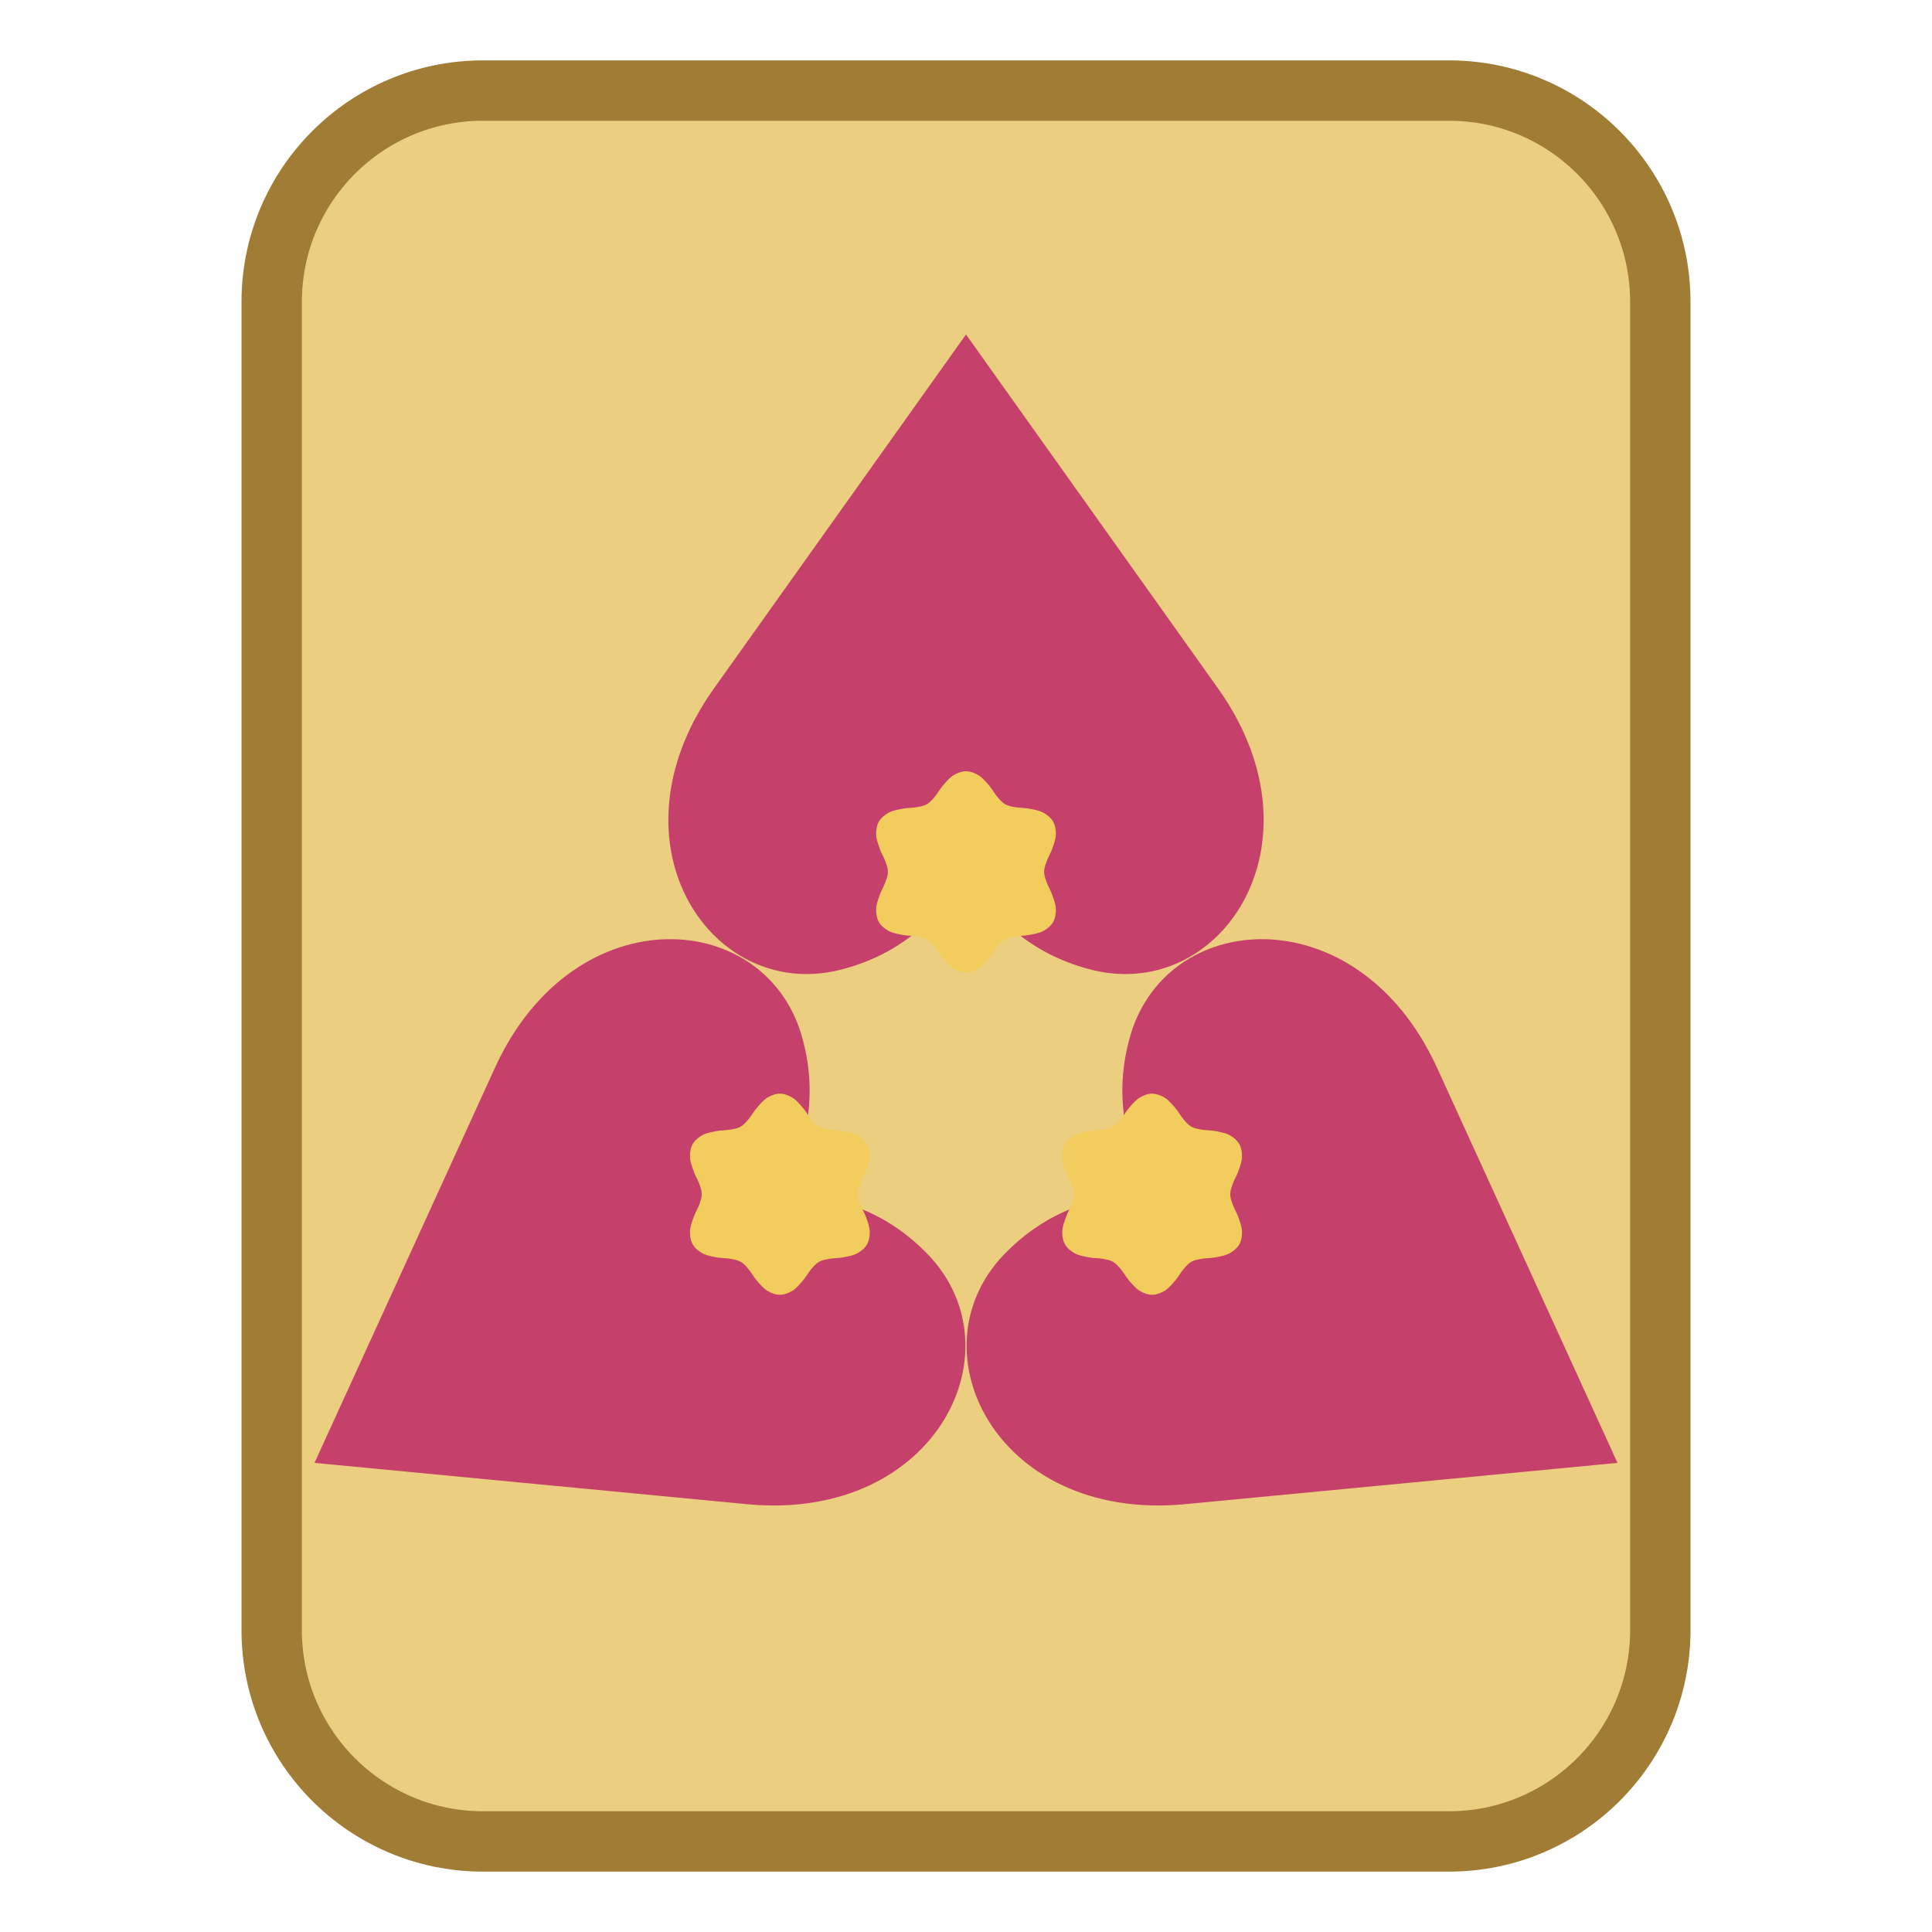
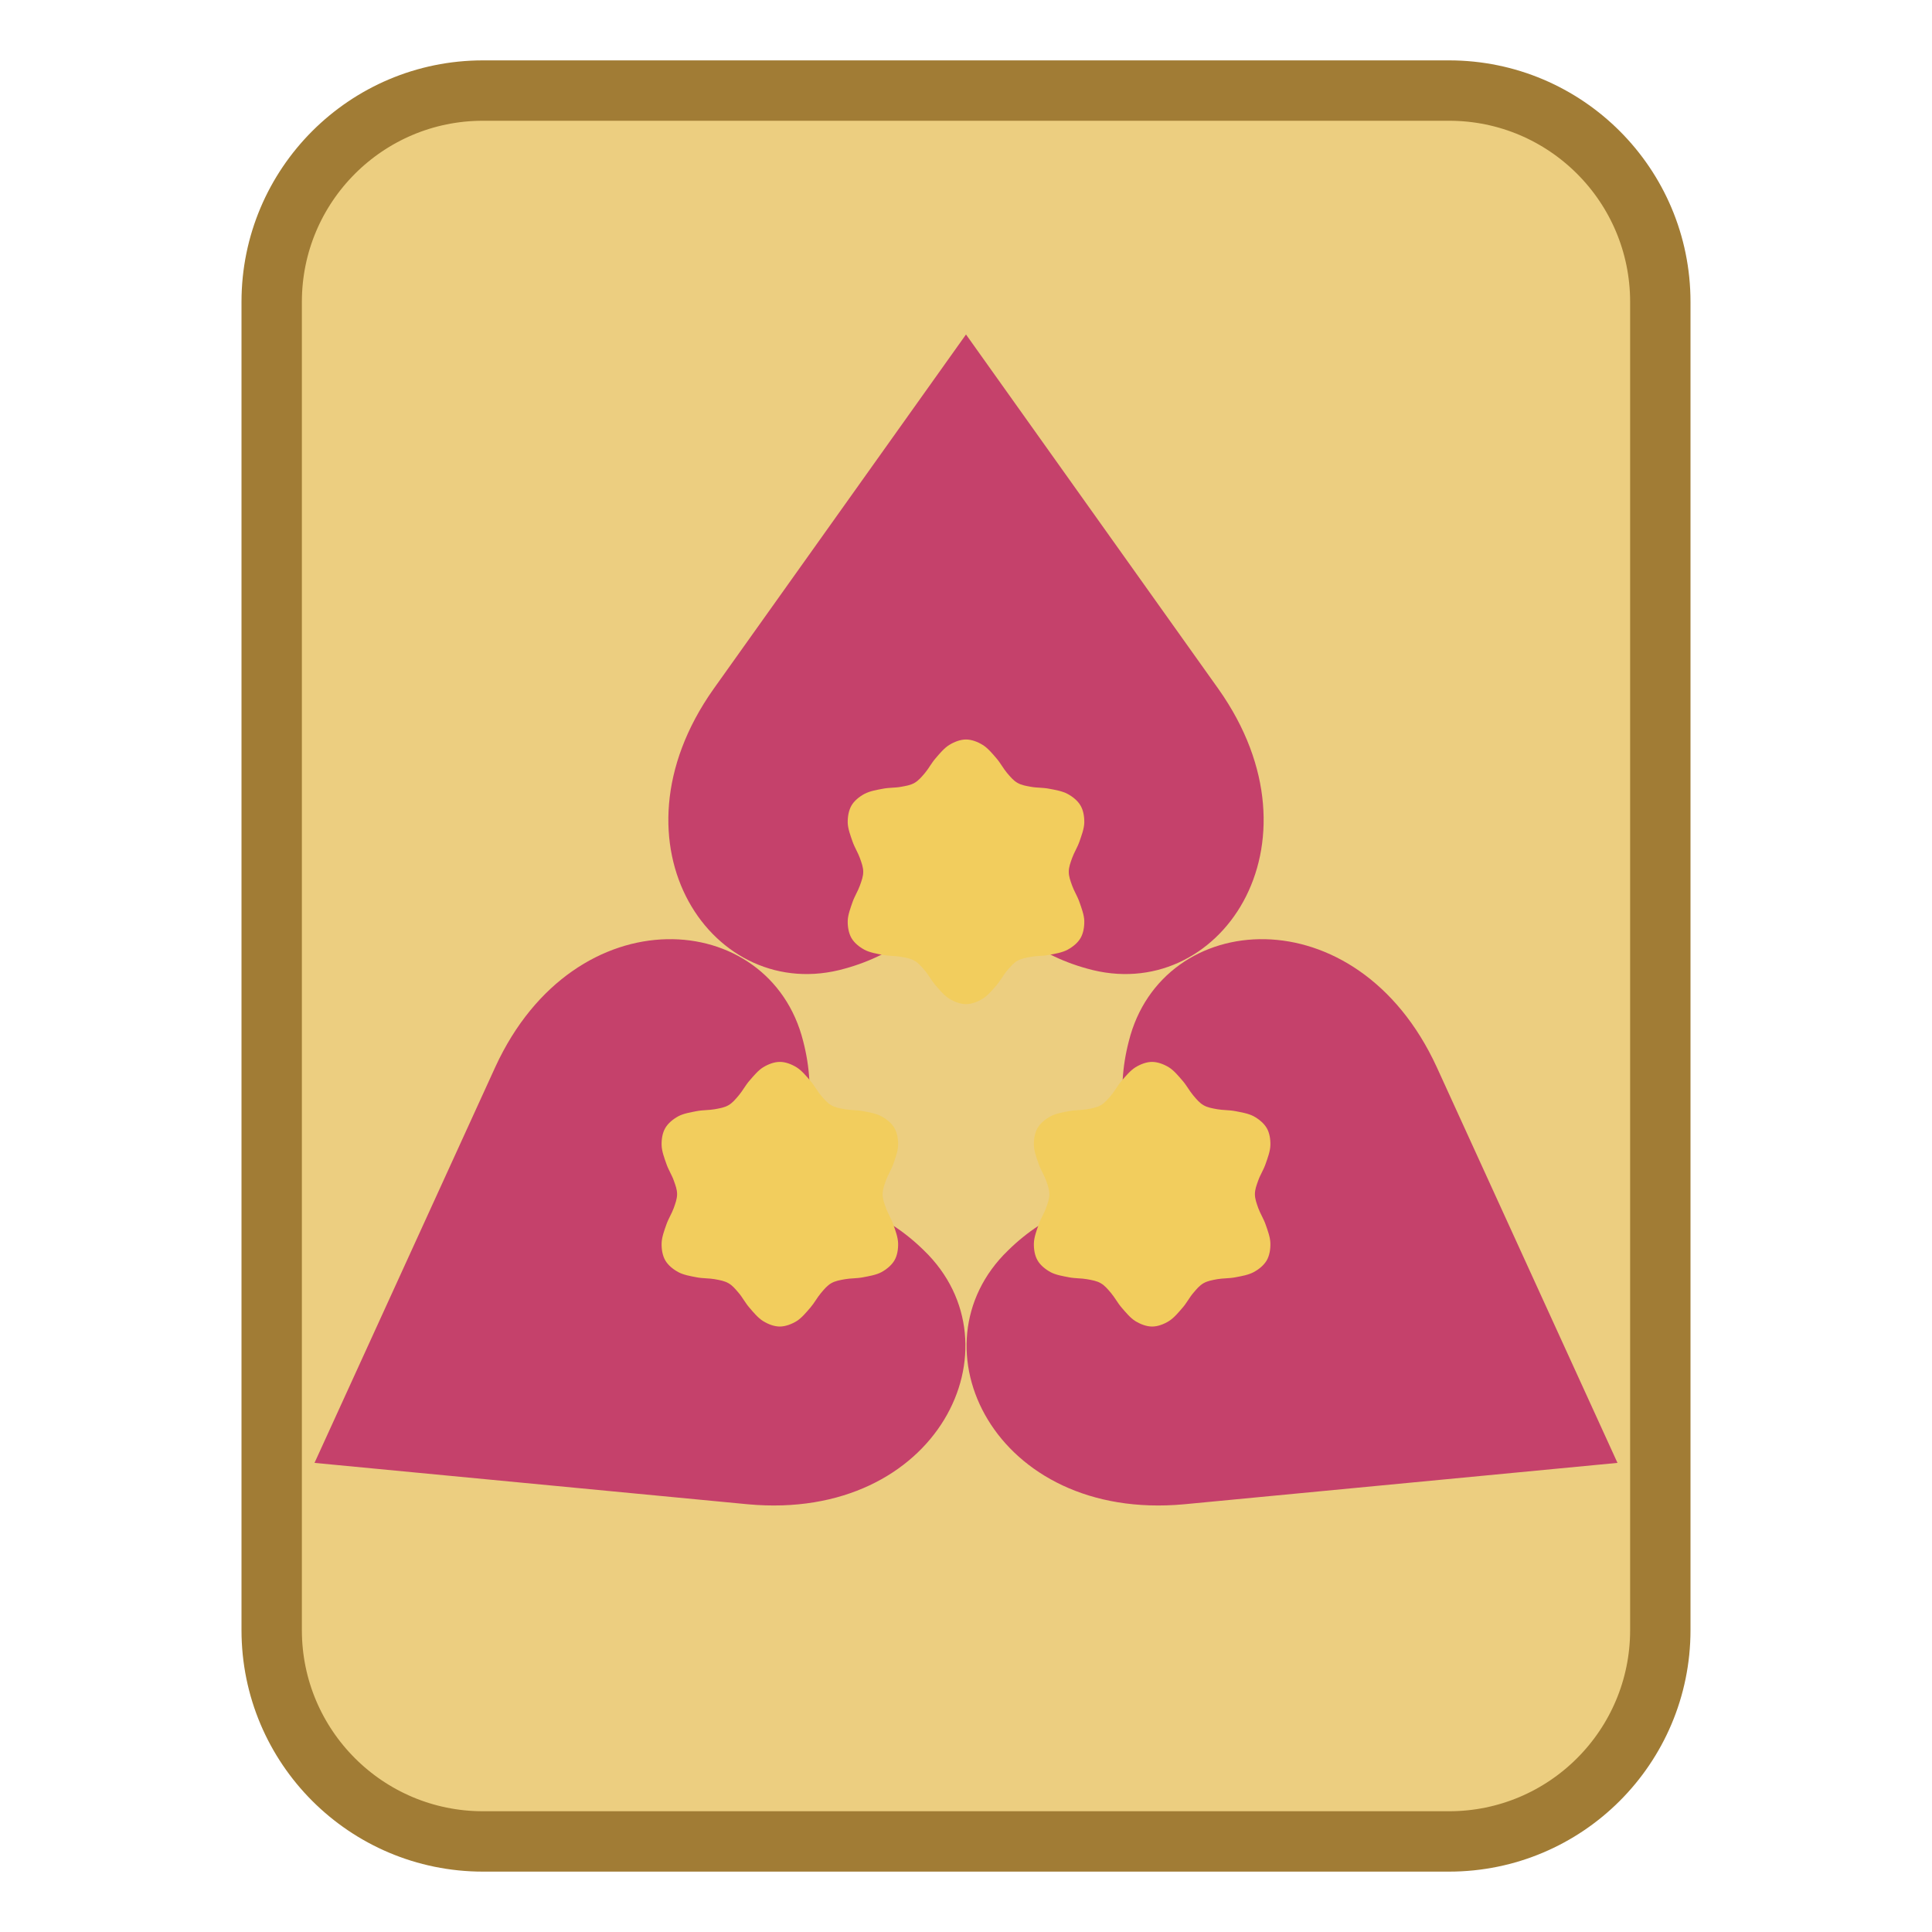
<svg xmlns="http://www.w3.org/2000/svg" viewBox="0 0 64 64" fill="none" role="img" aria-label="向外开花">
  <rect x="9" y="3" width="46" height="58" rx="7" fill="#ECCE80" stroke="#A17C35" stroke-width="2" />
  <g transform="translate(32 36) scale(0.89) translate(-32 -36)">
    <g transform="rotate(0 32 36) translate(0 -3) rotate(0 32 29)">
      <path d="M32 11 L41.4 24.2 C45.5 30 41.4 36 36.5 34.6 Q33.6 33.8 32 31 Q30.4 33.8 27.5 34.6 C22.6 36 18.5 30 22.6 24.2 Z" fill="#C5416B" />
    </g>
    <g transform="rotate(120 32 36) translate(0 -3) rotate(0 32 29)">
      <path d="M32 11 L41.4 24.2 C45.5 30 41.4 36 36.5 34.6 Q33.6 33.8 32 31 Q30.4 33.8 27.5 34.6 C22.6 36 18.5 30 22.6 24.2 Z" fill="#C5416B" />
    </g>
    <g transform="rotate(240 32 36) translate(0 -3) rotate(0 32 29)">
      <path d="M32 11 L41.4 24.2 C45.5 30 41.4 36 36.5 34.6 Q33.6 33.8 32 31 Q30.4 33.8 27.5 34.6 C22.6 36 18.5 30 22.6 24.2 Z" fill="#C5416B" />
    </g>
    <g data-flower-center="bougainvillea">
      <g transform="rotate(0 32 36) translate(0 -3) rotate(0 32 29)">
-         <path d="M32 28.53C32.083 28.53 32.173 28.564 32.249 28.611C32.324 28.657 32.393 28.74 32.453 28.81C32.513 28.879 32.558 28.966 32.61 29.027C32.662 29.088 32.705 29.14 32.765 29.175C32.825 29.21 32.892 29.221 32.971 29.235C33.049 29.25 33.147 29.245 33.237 29.263C33.328 29.28 33.434 29.298 33.512 29.34C33.59 29.382 33.665 29.443 33.706 29.515C33.748 29.587 33.763 29.682 33.761 29.771C33.758 29.86 33.72 29.96 33.69 30.047C33.66 30.134 33.608 30.216 33.581 30.292C33.554 30.367 33.53 30.431 33.53 30.5C33.53 30.569 33.554 30.633 33.581 30.708C33.608 30.784 33.66 30.866 33.69 30.953C33.72 31.04 33.758 31.14 33.761 31.229C33.763 31.318 33.748 31.413 33.706 31.485C33.665 31.557 33.59 31.618 33.512 31.66C33.434 31.702 33.328 31.72 33.237 31.737C33.147 31.755 33.049 31.75 32.971 31.765C32.892 31.779 32.825 31.79 32.765 31.825C32.705 31.86 32.662 31.912 32.61 31.973C32.558 32.034 32.513 32.121 32.453 32.19C32.393 32.26 32.324 32.343 32.249 32.389C32.173 32.436 32.083 32.47 32 32.47C31.917 32.47 31.827 32.436 31.751 32.389C31.676 32.343 31.607 32.26 31.547 32.19C31.487 32.121 31.442 32.034 31.39 31.973C31.338 31.912 31.295 31.86 31.235 31.825C31.175 31.79 31.108 31.779 31.029 31.765C30.951 31.75 30.853 31.755 30.763 31.737C30.672 31.72 30.566 31.702 30.488 31.66C30.41 31.618 30.335 31.557 30.294 31.485C30.253 31.413 30.237 31.318 30.239 31.229C30.242 31.14 30.28 31.04 30.31 30.953C30.34 30.866 30.392 30.784 30.419 30.708C30.446 30.633 30.47 30.569 30.47 30.5C30.47 30.431 30.446 30.367 30.419 30.292C30.392 30.216 30.34 30.134 30.31 30.047C30.28 29.96 30.242 29.86 30.239 29.771C30.237 29.682 30.253 29.587 30.294 29.515C30.335 29.443 30.41 29.382 30.488 29.34C30.566 29.298 30.672 29.28 30.763 29.263C30.853 29.245 30.951 29.25 31.029 29.235C31.108 29.221 31.175 29.21 31.235 29.175C31.295 29.14 31.338 29.088 31.39 29.027C31.442 28.966 31.487 28.879 31.547 28.81C31.607 28.74 31.676 28.657 31.751 28.611C31.827 28.564 31.917 28.53 32 28.53Z" transform="translate(32 31) scale(1.9) translate(-32 -30.5)" fill="#F2CD5D" />
+         <path d="M32 28.53C32.083 28.53 32.173 28.564 32.249 28.611C32.324 28.657 32.393 28.74 32.453 28.81C32.513 28.879 32.558 28.966 32.61 29.027C32.662 29.088 32.705 29.14 32.765 29.175C32.825 29.21 32.892 29.221 32.971 29.235C33.049 29.25 33.147 29.245 33.237 29.263C33.328 29.28 33.434 29.298 33.512 29.34C33.59 29.382 33.665 29.443 33.706 29.515C33.748 29.587 33.763 29.682 33.761 29.771C33.758 29.86 33.72 29.96 33.69 30.047C33.66 30.134 33.608 30.216 33.581 30.292C33.554 30.367 33.53 30.431 33.53 30.5C33.53 30.569 33.554 30.633 33.581 30.708C33.608 30.784 33.66 30.866 33.69 30.953C33.72 31.04 33.758 31.14 33.761 31.229C33.763 31.318 33.748 31.413 33.706 31.485C33.665 31.557 33.59 31.618 33.512 31.66C33.434 31.702 33.328 31.72 33.237 31.737C33.147 31.755 33.049 31.75 32.971 31.765C32.892 31.779 32.825 31.79 32.765 31.825C32.705 31.86 32.662 31.912 32.61 31.973C32.558 32.034 32.513 32.121 32.453 32.19C32.393 32.26 32.324 32.343 32.249 32.389C32.173 32.436 32.083 32.47 32 32.47C31.917 32.47 31.827 32.436 31.751 32.389C31.676 32.343 31.607 32.26 31.547 32.19C31.487 32.121 31.442 32.034 31.39 31.973C31.338 31.912 31.295 31.86 31.235 31.825C31.175 31.79 31.108 31.779 31.029 31.765C30.951 31.75 30.853 31.755 30.763 31.737C30.672 31.72 30.566 31.702 30.488 31.66C30.41 31.618 30.335 31.557 30.294 31.485C30.253 31.413 30.237 31.318 30.239 31.229C30.242 31.14 30.28 31.04 30.31 30.953C30.34 30.866 30.392 30.784 30.419 30.708C30.446 30.633 30.47 30.569 30.47 30.5C30.47 30.431 30.446 30.367 30.419 30.292C30.392 30.216 30.34 30.134 30.31 30.047C30.28 29.96 30.242 29.86 30.239 29.771C30.237 29.682 30.253 29.587 30.294 29.515C30.335 29.443 30.41 29.382 30.488 29.34C30.566 29.298 30.672 29.28 30.763 29.263C30.853 29.245 30.951 29.25 31.029 29.235C31.108 29.221 31.175 29.21 31.235 29.175C31.295 29.14 31.338 29.088 31.39 29.027C31.442 28.966 31.487 28.879 31.547 28.81C31.607 28.74 31.676 28.657 31.751 28.611C31.827 28.564 31.917 28.53 32 28.53Z" transform="translate(32 31) scale(2.5) translate(-32 -30.5)" fill="#F2CD5D" />
      </g>
      <g transform="rotate(120 32 36) translate(0 -3) rotate(0 32 29)">
-         <path d="M32 28.53C32.083 28.53 32.173 28.564 32.249 28.611C32.324 28.657 32.393 28.74 32.453 28.81C32.513 28.879 32.558 28.966 32.61 29.027C32.662 29.088 32.705 29.14 32.765 29.175C32.825 29.21 32.892 29.221 32.971 29.235C33.049 29.25 33.147 29.245 33.237 29.263C33.328 29.28 33.434 29.298 33.512 29.34C33.59 29.382 33.665 29.443 33.706 29.515C33.748 29.587 33.763 29.682 33.761 29.771C33.758 29.86 33.72 29.96 33.69 30.047C33.66 30.134 33.608 30.216 33.581 30.292C33.554 30.367 33.53 30.431 33.53 30.5C33.53 30.569 33.554 30.633 33.581 30.708C33.608 30.784 33.66 30.866 33.69 30.953C33.72 31.04 33.758 31.14 33.761 31.229C33.763 31.318 33.748 31.413 33.706 31.485C33.665 31.557 33.59 31.618 33.512 31.66C33.434 31.702 33.328 31.72 33.237 31.737C33.147 31.755 33.049 31.75 32.971 31.765C32.892 31.779 32.825 31.79 32.765 31.825C32.705 31.86 32.662 31.912 32.61 31.973C32.558 32.034 32.513 32.121 32.453 32.19C32.393 32.26 32.324 32.343 32.249 32.389C32.173 32.436 32.083 32.47 32 32.47C31.917 32.47 31.827 32.436 31.751 32.389C31.676 32.343 31.607 32.26 31.547 32.19C31.487 32.121 31.442 32.034 31.39 31.973C31.338 31.912 31.295 31.86 31.235 31.825C31.175 31.79 31.108 31.779 31.029 31.765C30.951 31.75 30.853 31.755 30.763 31.737C30.672 31.72 30.566 31.702 30.488 31.66C30.41 31.618 30.335 31.557 30.294 31.485C30.253 31.413 30.237 31.318 30.239 31.229C30.242 31.14 30.28 31.04 30.31 30.953C30.34 30.866 30.392 30.784 30.419 30.708C30.446 30.633 30.47 30.569 30.47 30.5C30.47 30.431 30.446 30.367 30.419 30.292C30.392 30.216 30.34 30.134 30.31 30.047C30.28 29.96 30.242 29.86 30.239 29.771C30.237 29.682 30.253 29.587 30.294 29.515C30.335 29.443 30.41 29.382 30.488 29.34C30.566 29.298 30.672 29.28 30.763 29.263C30.853 29.245 30.951 29.25 31.029 29.235C31.108 29.221 31.175 29.21 31.235 29.175C31.295 29.14 31.338 29.088 31.39 29.027C31.442 28.966 31.487 28.879 31.547 28.81C31.607 28.74 31.676 28.657 31.751 28.611C31.827 28.564 31.917 28.53 32 28.53Z" transform="translate(32 31) scale(1.9) translate(-32 -30.5)" fill="#F2CD5D" />
+         <path d="M32 28.53C32.083 28.53 32.173 28.564 32.249 28.611C32.324 28.657 32.393 28.74 32.453 28.81C32.513 28.879 32.558 28.966 32.61 29.027C32.662 29.088 32.705 29.14 32.765 29.175C32.825 29.21 32.892 29.221 32.971 29.235C33.049 29.25 33.147 29.245 33.237 29.263C33.328 29.28 33.434 29.298 33.512 29.34C33.59 29.382 33.665 29.443 33.706 29.515C33.748 29.587 33.763 29.682 33.761 29.771C33.758 29.86 33.72 29.96 33.69 30.047C33.66 30.134 33.608 30.216 33.581 30.292C33.554 30.367 33.53 30.431 33.53 30.5C33.53 30.569 33.554 30.633 33.581 30.708C33.608 30.784 33.66 30.866 33.69 30.953C33.72 31.04 33.758 31.14 33.761 31.229C33.763 31.318 33.748 31.413 33.706 31.485C33.665 31.557 33.59 31.618 33.512 31.66C33.434 31.702 33.328 31.72 33.237 31.737C33.147 31.755 33.049 31.75 32.971 31.765C32.892 31.779 32.825 31.79 32.765 31.825C32.705 31.86 32.662 31.912 32.61 31.973C32.558 32.034 32.513 32.121 32.453 32.19C32.393 32.26 32.324 32.343 32.249 32.389C32.173 32.436 32.083 32.47 32 32.47C31.917 32.47 31.827 32.436 31.751 32.389C31.676 32.343 31.607 32.26 31.547 32.19C31.487 32.121 31.442 32.034 31.39 31.973C31.338 31.912 31.295 31.86 31.235 31.825C31.175 31.79 31.108 31.779 31.029 31.765C30.951 31.75 30.853 31.755 30.763 31.737C30.672 31.72 30.566 31.702 30.488 31.66C30.41 31.618 30.335 31.557 30.294 31.485C30.253 31.413 30.237 31.318 30.239 31.229C30.242 31.14 30.28 31.04 30.31 30.953C30.34 30.866 30.392 30.784 30.419 30.708C30.446 30.633 30.47 30.569 30.47 30.5C30.47 30.431 30.446 30.367 30.419 30.292C30.392 30.216 30.34 30.134 30.31 30.047C30.28 29.96 30.242 29.86 30.239 29.771C30.237 29.682 30.253 29.587 30.294 29.515C30.335 29.443 30.41 29.382 30.488 29.34C30.566 29.298 30.672 29.28 30.763 29.263C30.853 29.245 30.951 29.25 31.029 29.235C31.108 29.221 31.175 29.21 31.235 29.175C31.295 29.14 31.338 29.088 31.39 29.027C31.442 28.966 31.487 28.879 31.547 28.81C31.607 28.74 31.676 28.657 31.751 28.611C31.827 28.564 31.917 28.53 32 28.53Z" transform="translate(32 31) scale(2.5) translate(-32 -30.5)" fill="#F2CD5D" />
      </g>
      <g transform="rotate(240 32 36) translate(0 -3) rotate(0 32 29)">
-         <path d="M32 28.53C32.083 28.53 32.173 28.564 32.249 28.611C32.324 28.657 32.393 28.74 32.453 28.81C32.513 28.879 32.558 28.966 32.61 29.027C32.662 29.088 32.705 29.14 32.765 29.175C32.825 29.21 32.892 29.221 32.971 29.235C33.049 29.25 33.147 29.245 33.237 29.263C33.328 29.28 33.434 29.298 33.512 29.34C33.59 29.382 33.665 29.443 33.706 29.515C33.748 29.587 33.763 29.682 33.761 29.771C33.758 29.86 33.72 29.96 33.69 30.047C33.66 30.134 33.608 30.216 33.581 30.292C33.554 30.367 33.53 30.431 33.53 30.5C33.53 30.569 33.554 30.633 33.581 30.708C33.608 30.784 33.66 30.866 33.69 30.953C33.72 31.04 33.758 31.14 33.761 31.229C33.763 31.318 33.748 31.413 33.706 31.485C33.665 31.557 33.59 31.618 33.512 31.66C33.434 31.702 33.328 31.72 33.237 31.737C33.147 31.755 33.049 31.75 32.971 31.765C32.892 31.779 32.825 31.79 32.765 31.825C32.705 31.86 32.662 31.912 32.61 31.973C32.558 32.034 32.513 32.121 32.453 32.19C32.393 32.26 32.324 32.343 32.249 32.389C32.173 32.436 32.083 32.47 32 32.47C31.917 32.47 31.827 32.436 31.751 32.389C31.676 32.343 31.607 32.26 31.547 32.19C31.487 32.121 31.442 32.034 31.39 31.973C31.338 31.912 31.295 31.86 31.235 31.825C31.175 31.79 31.108 31.779 31.029 31.765C30.951 31.75 30.853 31.755 30.763 31.737C30.672 31.72 30.566 31.702 30.488 31.66C30.41 31.618 30.335 31.557 30.294 31.485C30.253 31.413 30.237 31.318 30.239 31.229C30.242 31.14 30.28 31.04 30.31 30.953C30.34 30.866 30.392 30.784 30.419 30.708C30.446 30.633 30.47 30.569 30.47 30.5C30.47 30.431 30.446 30.367 30.419 30.292C30.392 30.216 30.34 30.134 30.31 30.047C30.28 29.96 30.242 29.86 30.239 29.771C30.237 29.682 30.253 29.587 30.294 29.515C30.335 29.443 30.41 29.382 30.488 29.34C30.566 29.298 30.672 29.28 30.763 29.263C30.853 29.245 30.951 29.25 31.029 29.235C31.108 29.221 31.175 29.21 31.235 29.175C31.295 29.14 31.338 29.088 31.39 29.027C31.442 28.966 31.487 28.879 31.547 28.81C31.607 28.74 31.676 28.657 31.751 28.611C31.827 28.564 31.917 28.53 32 28.53Z" transform="translate(32 31) scale(1.9) translate(-32 -30.5)" fill="#F2CD5D" />
+         <path d="M32 28.53C32.083 28.53 32.173 28.564 32.249 28.611C32.324 28.657 32.393 28.74 32.453 28.81C32.513 28.879 32.558 28.966 32.61 29.027C32.662 29.088 32.705 29.14 32.765 29.175C32.825 29.21 32.892 29.221 32.971 29.235C33.049 29.25 33.147 29.245 33.237 29.263C33.328 29.28 33.434 29.298 33.512 29.34C33.59 29.382 33.665 29.443 33.706 29.515C33.748 29.587 33.763 29.682 33.761 29.771C33.758 29.86 33.72 29.96 33.69 30.047C33.66 30.134 33.608 30.216 33.581 30.292C33.554 30.367 33.53 30.431 33.53 30.5C33.53 30.569 33.554 30.633 33.581 30.708C33.608 30.784 33.66 30.866 33.69 30.953C33.72 31.04 33.758 31.14 33.761 31.229C33.763 31.318 33.748 31.413 33.706 31.485C33.665 31.557 33.59 31.618 33.512 31.66C33.434 31.702 33.328 31.72 33.237 31.737C33.147 31.755 33.049 31.75 32.971 31.765C32.892 31.779 32.825 31.79 32.765 31.825C32.705 31.86 32.662 31.912 32.61 31.973C32.558 32.034 32.513 32.121 32.453 32.19C32.393 32.26 32.324 32.343 32.249 32.389C32.173 32.436 32.083 32.47 32 32.47C31.917 32.47 31.827 32.436 31.751 32.389C31.676 32.343 31.607 32.26 31.547 32.19C31.487 32.121 31.442 32.034 31.39 31.973C31.338 31.912 31.295 31.86 31.235 31.825C31.175 31.79 31.108 31.779 31.029 31.765C30.951 31.75 30.853 31.755 30.763 31.737C30.672 31.72 30.566 31.702 30.488 31.66C30.41 31.618 30.335 31.557 30.294 31.485C30.253 31.413 30.237 31.318 30.239 31.229C30.242 31.14 30.28 31.04 30.31 30.953C30.34 30.866 30.392 30.784 30.419 30.708C30.446 30.633 30.47 30.569 30.47 30.5C30.47 30.431 30.446 30.367 30.419 30.292C30.392 30.216 30.34 30.134 30.31 30.047C30.28 29.96 30.242 29.86 30.239 29.771C30.237 29.682 30.253 29.587 30.294 29.515C30.335 29.443 30.41 29.382 30.488 29.34C30.566 29.298 30.672 29.28 30.763 29.263C30.853 29.245 30.951 29.25 31.029 29.235C31.108 29.221 31.175 29.21 31.235 29.175C31.295 29.14 31.338 29.088 31.39 29.027C31.442 28.966 31.487 28.879 31.547 28.81C31.607 28.74 31.676 28.657 31.751 28.611C31.827 28.564 31.917 28.53 32 28.53Z" transform="translate(32 31) scale(2.5) translate(-32 -30.5)" fill="#F2CD5D" />
      </g>
    </g>
  </g>
</svg>
